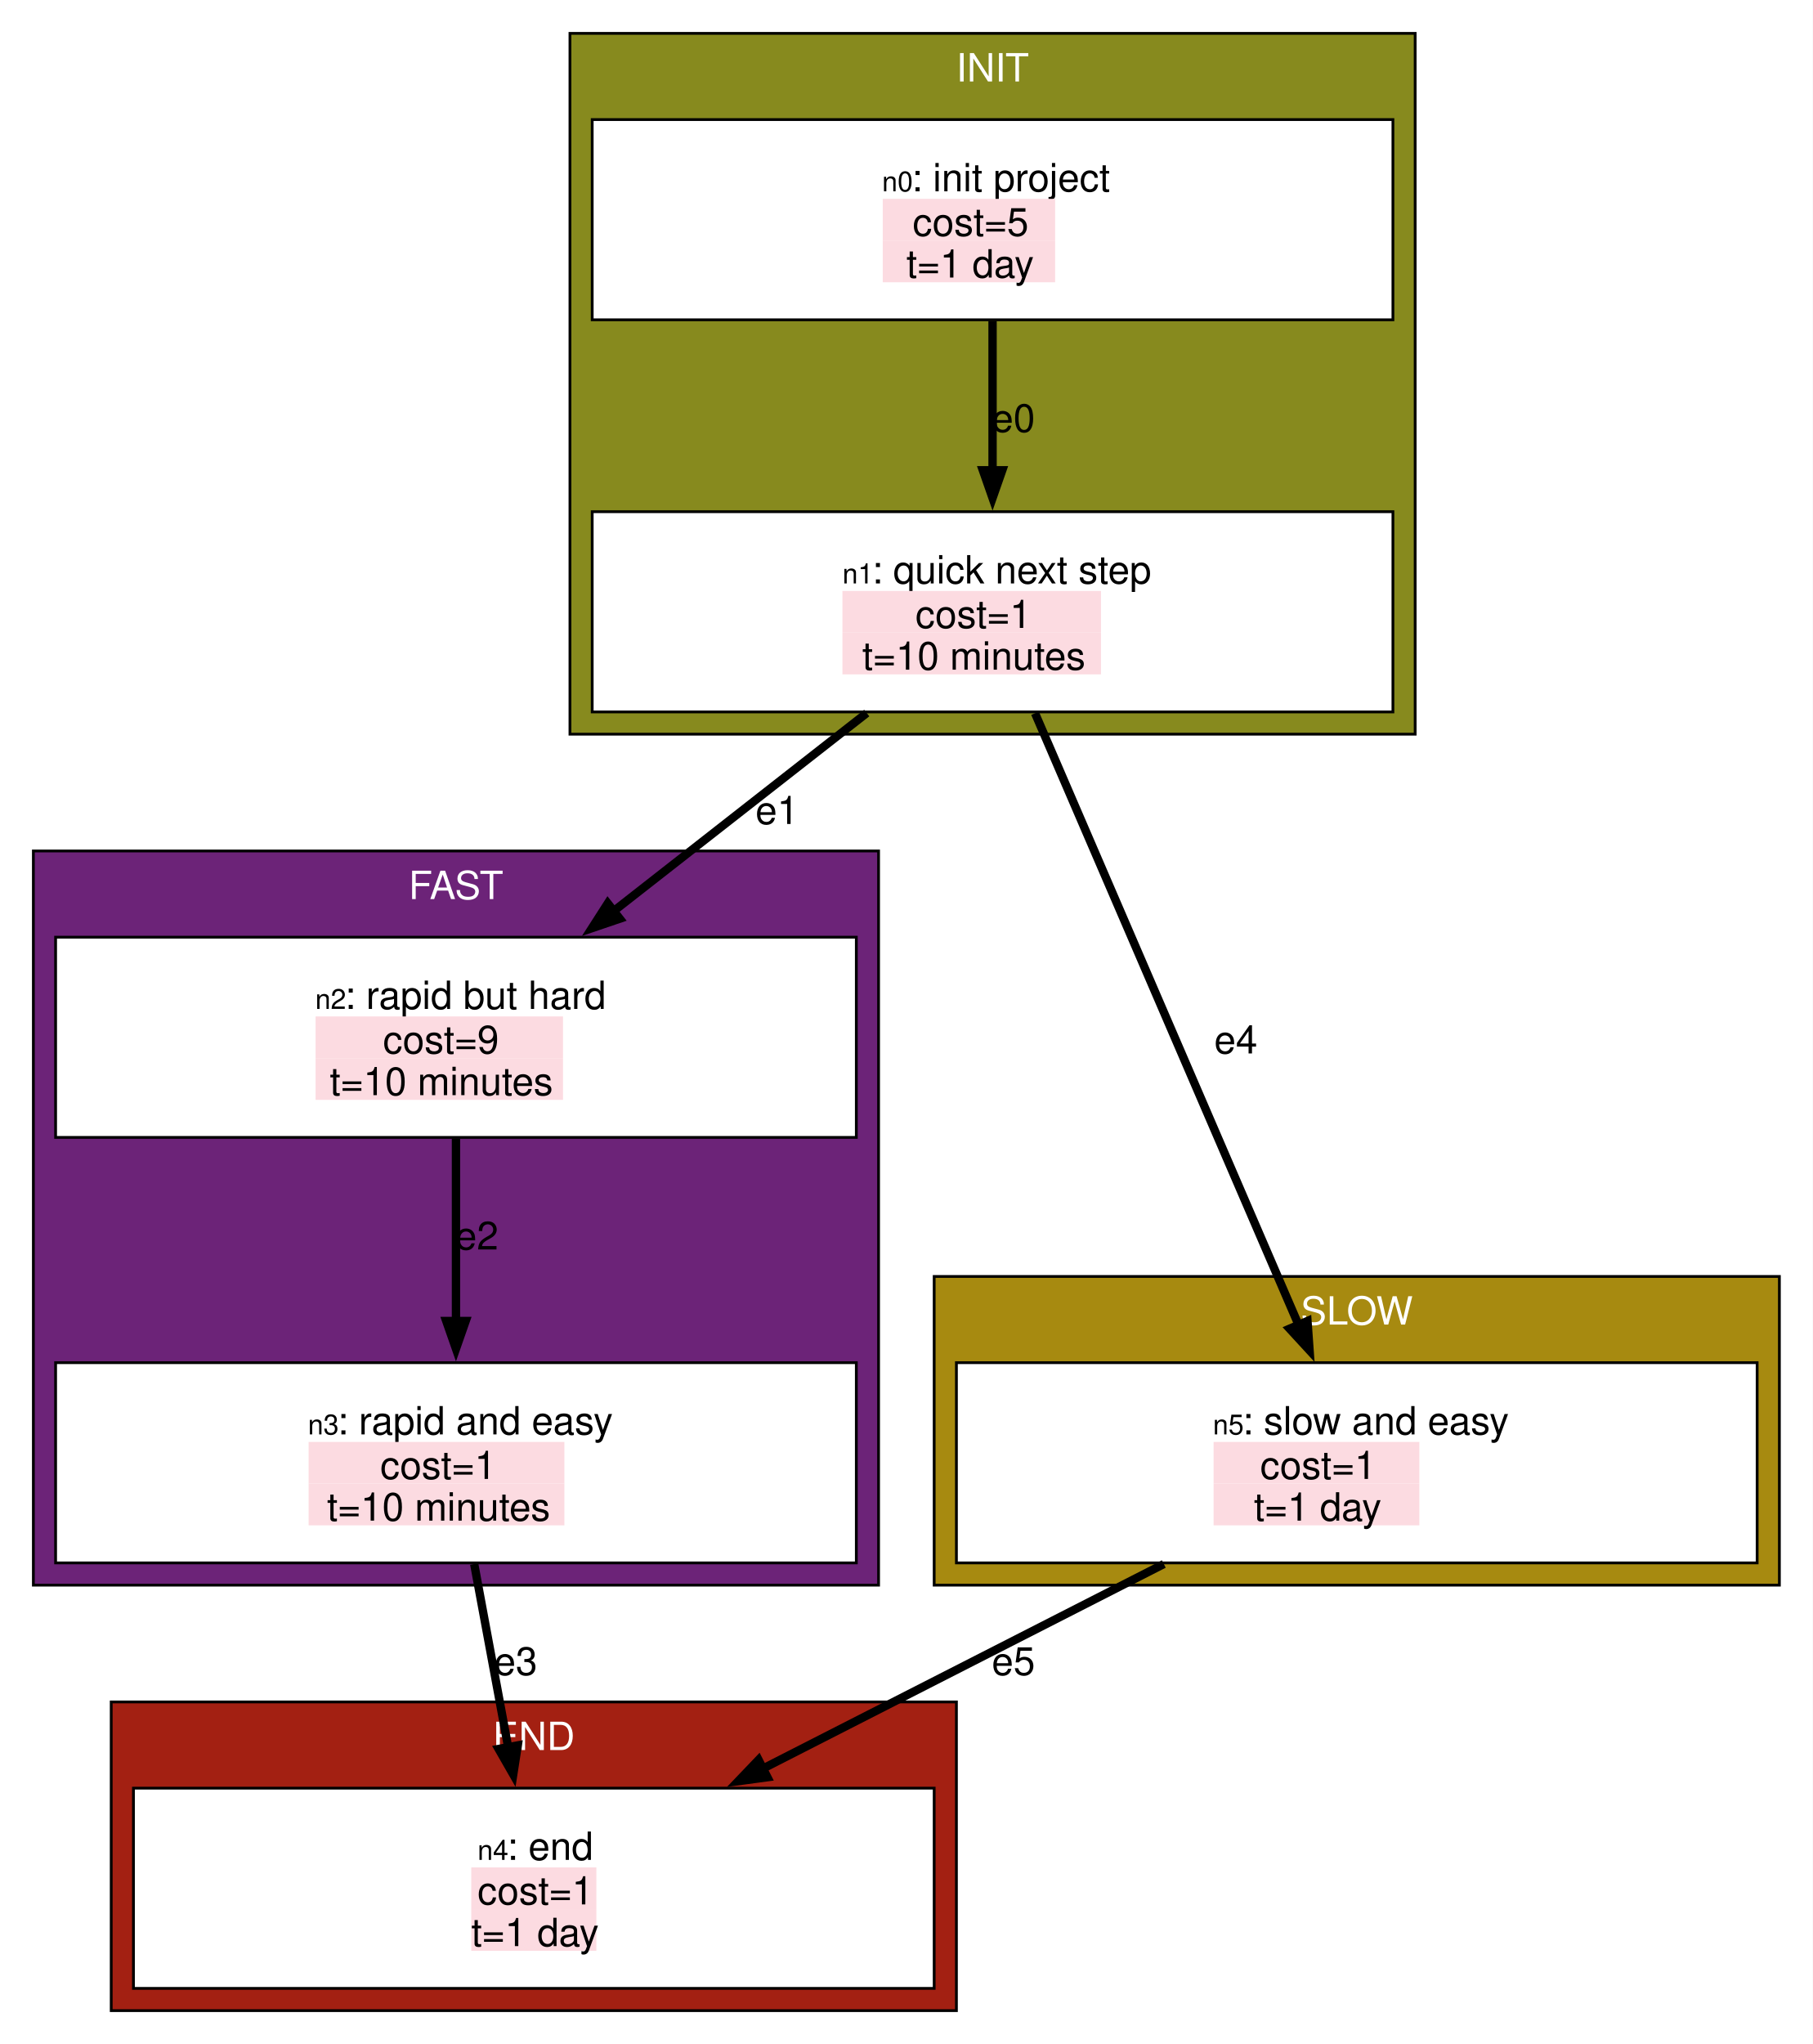
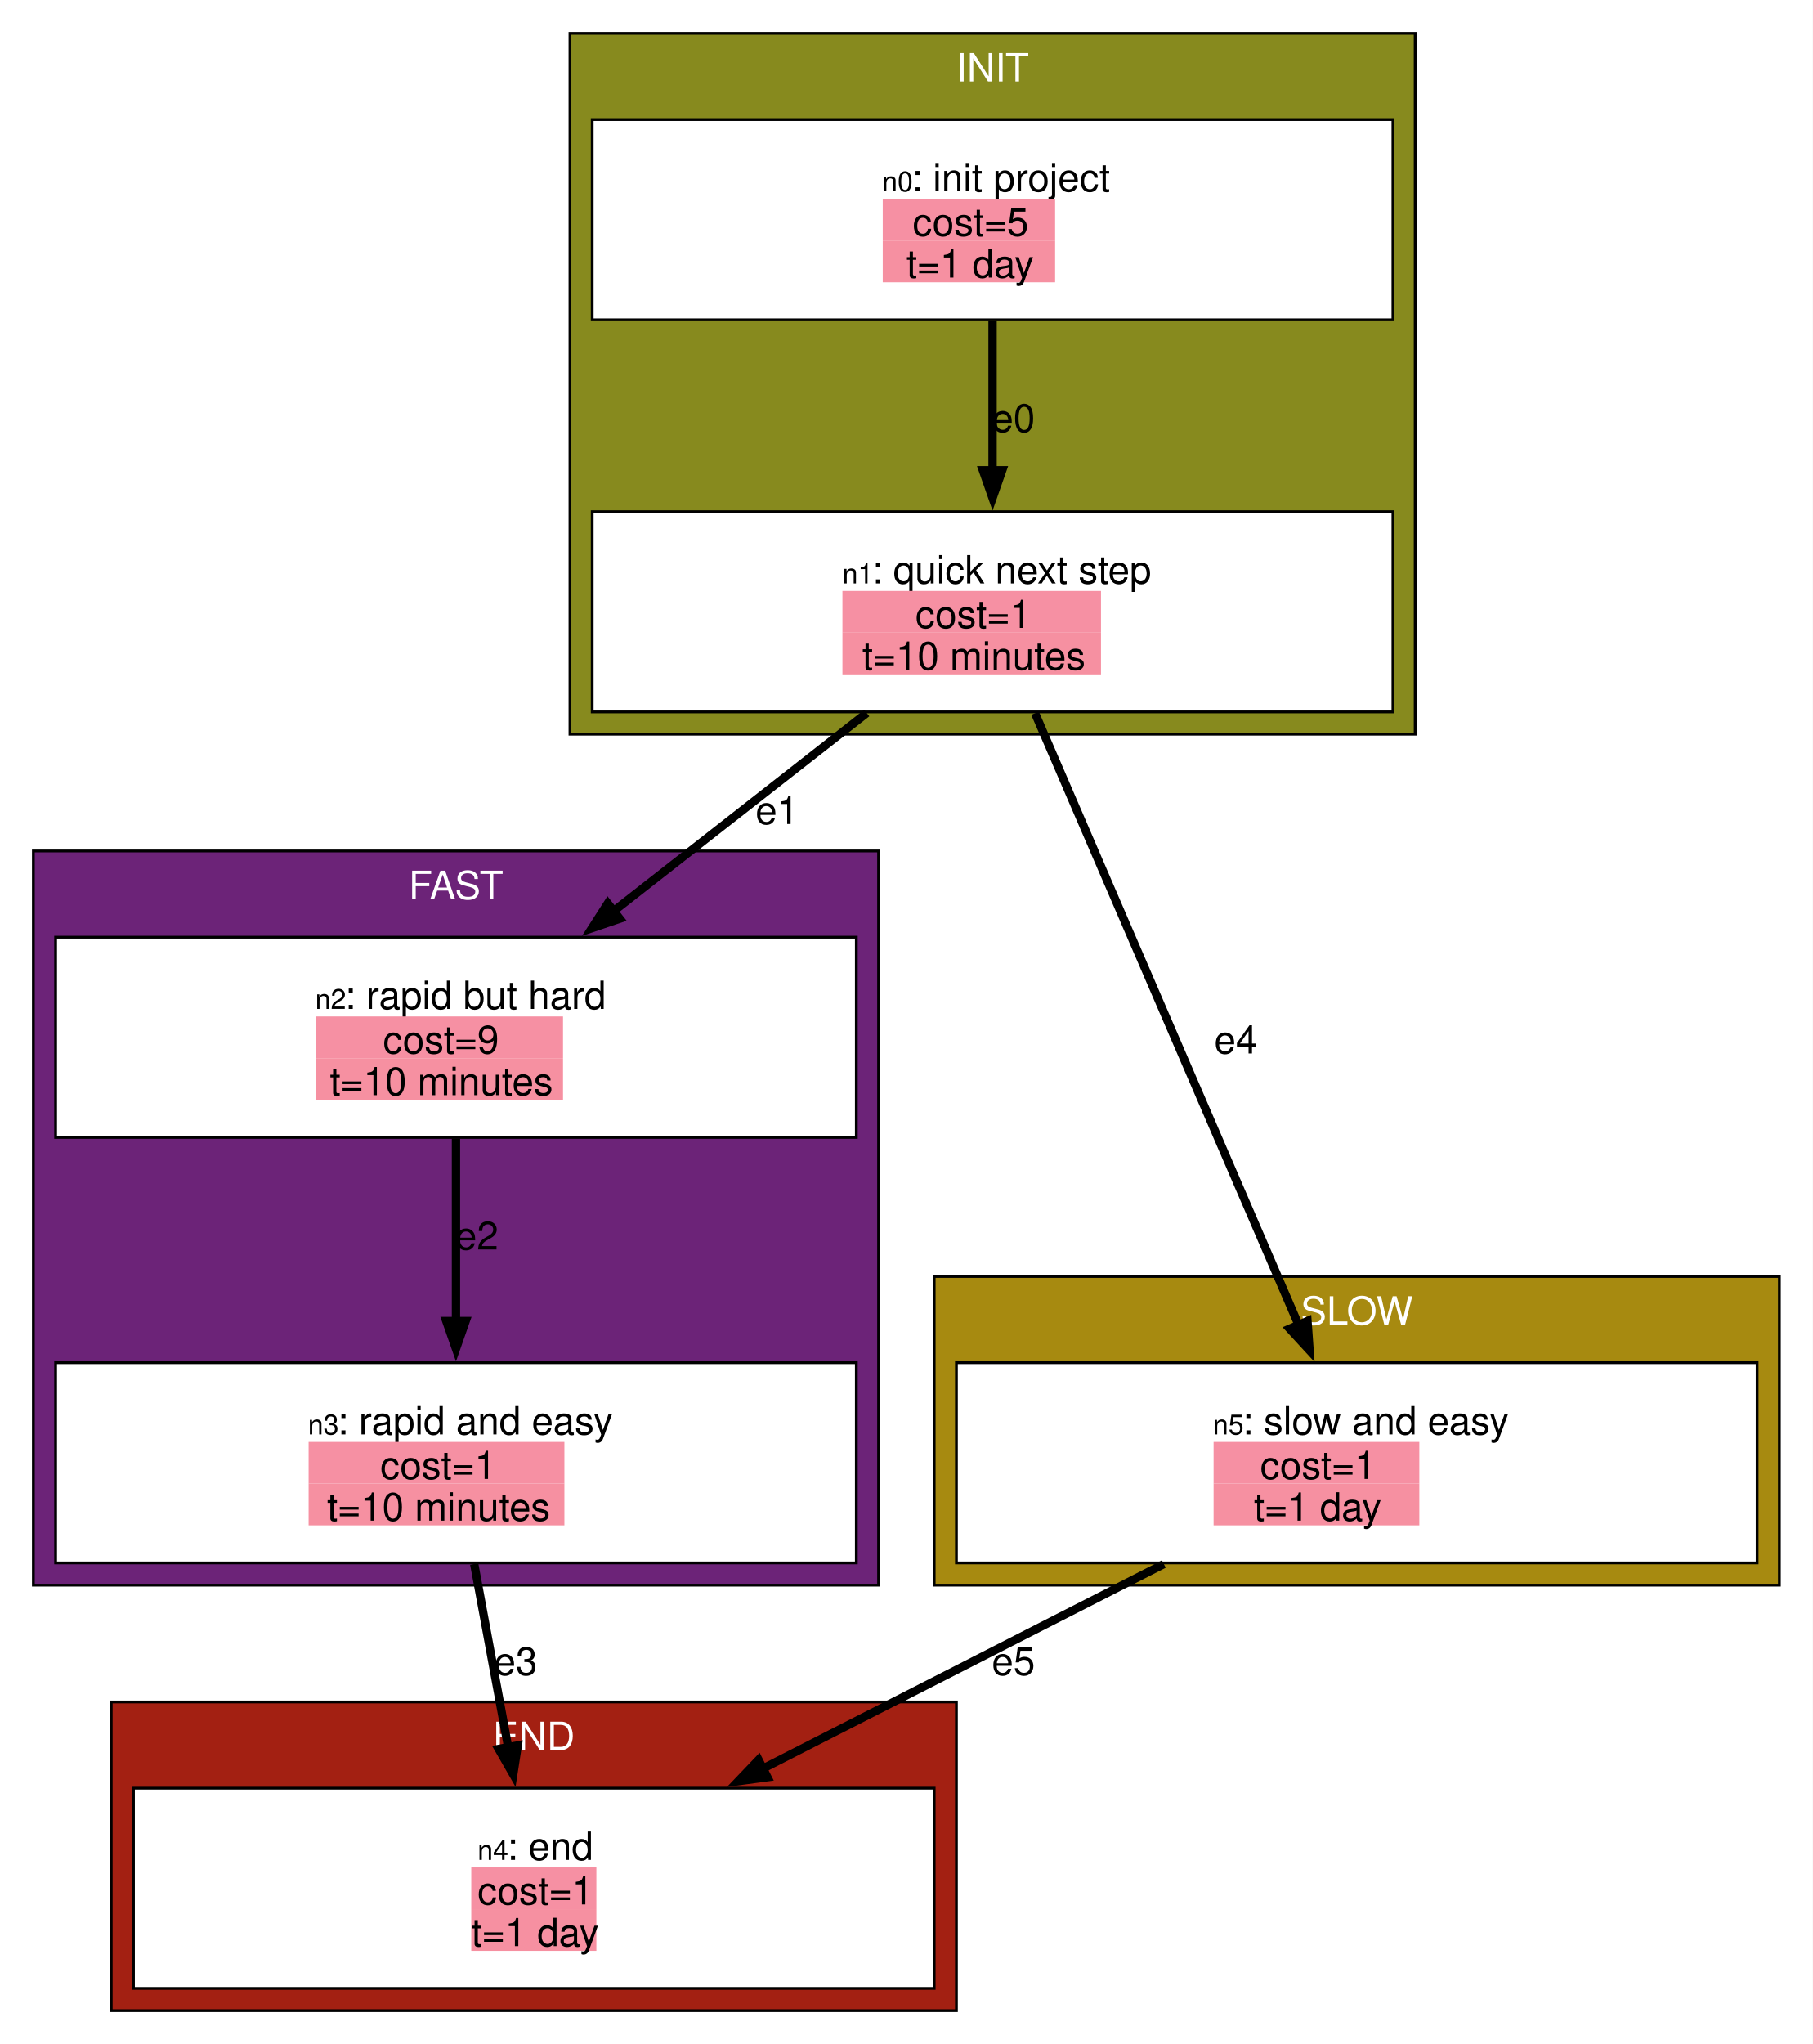
<svg xmlns="http://www.w3.org/2000/svg" width="652pt" height="735pt" viewBox="0.00 0.00 652.00 735.00">
  <g id="graph0" class="graph" transform="scale(1 1) rotate(0) translate(4 731)">
    <polygon fill="white" stroke="none" points="-4,4 -4,-731 648,-731 648,4 -4,4" />
    <g id="clust1" class="cluster">
      <polygon fill="#a32012" stroke="black" points="36,-8 36,-119 340,-119 340,-8 36,-8" />
      <text text-anchor="middle" x="188" y="-101.7" font-family="Helvetica,sans-Serif" font-size="14.00" fill="#ffffff">END</text>
    </g>
    <g id="clust2" class="cluster">
      <polygon fill="#6c2378" stroke="black" points="8,-161 8,-425 312,-425 312,-161 8,-161" />
      <text text-anchor="middle" x="160" y="-407.7" font-family="Helvetica,sans-Serif" font-size="14.00" fill="#ffffff">FAST</text>
    </g>
    <g id="clust3" class="cluster">
      <polygon fill="#878a1e" stroke="black" points="201,-467 201,-719 505,-719 505,-467 201,-467" />
      <text text-anchor="middle" x="353" y="-701.7" font-family="Helvetica,sans-Serif" font-size="14.00" fill="#ffffff">INIT</text>
    </g>
    <g id="clust4" class="cluster">
      <polygon fill="#a78a10" stroke="black" points="332,-161 332,-272 636,-272 636,-161 332,-161" />
      <text text-anchor="middle" x="484" y="-254.7" font-family="Helvetica,sans-Serif" font-size="14.00" fill="#ffffff">SLOW</text>
    </g>
    <g id="node1" class="node">
      <polygon fill="#ffffff" stroke="black" points="332,-88 44,-88 44,-16 332,-16 332,-88" />
      <text text-anchor="start" x="167.75" y="-62.2" font-family="Helvetica,sans-Serif" font-size="10.00">n4</text>
      <text text-anchor="start" x="178.25" y="-62.2" font-family="Helvetica,sans-Serif" font-size="14.00">: end</text>
-       <polygon fill="#fcdbe1" stroke="none" points="165.5,-44.5 165.5,-59.5 210.5,-59.5 210.5,-44.5 165.5,-44.5" />
+       <polygon fill="#f690a3" stroke="none" points="165.5,-44.5 165.5,-59.5 210.5,-59.5 210.5,-44.5 165.5,-44.5" />
      <text text-anchor="start" x="167.75" y="-46.2" font-family="Helvetica,sans-Serif" font-size="14.00">cost=1</text>
-       <polygon fill="#fcdbe1" stroke="none" points="165.5,-29.5 165.5,-44.5 210.5,-44.5 210.5,-29.5 165.5,-29.5" />
+       <polygon fill="#f690a1" stroke="none" points="165.5,-29.5 165.5,-44.5 210.5,-44.5 210.5,-29.5 165.5,-29.5" />
      <text text-anchor="start" x="165.5" y="-31.2" font-family="Helvetica,sans-Serif" font-size="14.00">t=1 day</text>
    </g>
    <g id="node2" class="node">
      <polygon fill="#ffffff" stroke="black" points="304,-394 16,-394 16,-322 304,-322 304,-394" />
      <text text-anchor="start" x="109.38" y="-368.2" font-family="Helvetica,sans-Serif" font-size="10.00">n2</text>
      <text text-anchor="start" x="119.88" y="-368.2" font-family="Helvetica,sans-Serif" font-size="14.00">: rapid but hard</text>
-       <polygon fill="#fcdbe1" stroke="none" points="109.5,-350.5 109.5,-365.5 198.5,-365.5 198.5,-350.5 109.5,-350.5" />
+       <polygon fill="#f690a3" stroke="none" points="109.5,-350.5 109.5,-365.5 198.5,-365.5 198.5,-350.5 109.5,-350.5" />
      <text text-anchor="start" x="133.75" y="-352.2" font-family="Helvetica,sans-Serif" font-size="14.00">cost=9</text>
-       <polygon fill="#fcdbe1" stroke="none" points="109.5,-335.5 109.5,-350.5 198.5,-350.5 198.5,-335.5 109.5,-335.5" />
+       <polygon fill="#f690a1" stroke="none" points="109.5,-335.5 109.5,-350.5 198.5,-350.5 198.5,-335.5 109.5,-335.5" />
      <text text-anchor="start" x="114.62" y="-337.2" font-family="Helvetica,sans-Serif" font-size="14.00">t=10 minutes</text>
    </g>
    <g id="node3" class="node">
      <polygon fill="#ffffff" stroke="black" points="304,-241 16,-241 16,-169 304,-169 304,-241" />
      <text text-anchor="start" x="106.75" y="-215.2" font-family="Helvetica,sans-Serif" font-size="10.00">n3</text>
      <text text-anchor="start" x="117.25" y="-215.2" font-family="Helvetica,sans-Serif" font-size="14.00">: rapid and easy</text>
-       <polygon fill="#fcdbe1" stroke="none" points="107,-197.5 107,-212.5 199,-212.5 199,-197.5 107,-197.5" />
+       <polygon fill="#f690a3" stroke="none" points="107,-197.5 107,-212.5 199,-212.5 199,-197.5 107,-197.5" />
      <text text-anchor="start" x="132.75" y="-199.2" font-family="Helvetica,sans-Serif" font-size="14.00">cost=1</text>
-       <polygon fill="#fcdbe1" stroke="none" points="107,-182.5 107,-197.5 199,-197.5 199,-182.5 107,-182.5" />
+       <polygon fill="#f690a1" stroke="none" points="107,-182.5 107,-197.5 199,-197.5 199,-182.5 107,-182.5" />
      <text text-anchor="start" x="113.62" y="-184.2" font-family="Helvetica,sans-Serif" font-size="14.00">t=10 minutes</text>
    </g>
    <g id="edge3" class="edge">
      <path fill="none" stroke="#000000" stroke-width="3" d="M160,-321.6C160,-301.98 160,-277.27 160,-255.74" />
      <polygon fill="#000000" stroke="#000000" stroke-width="3" points="163.5,-255.98 160,-245.98 156.5,-255.98 163.5,-255.98" />
      <text text-anchor="middle" x="167.5" y="-281.7" font-family="Helvetica,sans-Serif" font-size="14.00">e2</text>
    </g>
    <g id="edge4" class="edge">
      <path fill="none" stroke="#000000" stroke-width="3" d="M166.56,-168.6C170.22,-148.88 174.83,-124.03 178.83,-102.43" />
      <polygon fill="#000000" stroke="#000000" stroke-width="3" points="182.22,-103.38 180.6,-92.91 175.34,-102.1 182.22,-103.38" />
      <text text-anchor="middle" x="181.5" y="-128.7" font-family="Helvetica,sans-Serif" font-size="14.00">e3</text>
    </g>
    <g id="node4" class="node">
      <polygon fill="#ffffff" stroke="black" points="497,-688 209,-688 209,-616 497,-616 497,-688" />
      <text text-anchor="start" x="313.25" y="-662.2" font-family="Helvetica,sans-Serif" font-size="10.00">n0</text>
      <text text-anchor="start" x="323.75" y="-662.2" font-family="Helvetica,sans-Serif" font-size="14.00">: init project</text>
-       <polygon fill="#fcdbe1" stroke="none" points="313.5,-644.5 313.5,-659.5 375.5,-659.5 375.5,-644.5 313.5,-644.5" />
+       <polygon fill="#f690a3" stroke="none" points="313.5,-644.5 313.5,-659.5 375.5,-659.5 375.5,-644.5 313.5,-644.5" />
      <text text-anchor="start" x="324.25" y="-646.2" font-family="Helvetica,sans-Serif" font-size="14.00">cost=5</text>
-       <polygon fill="#fcdbe1" stroke="none" points="313.5,-629.5 313.5,-644.5 375.5,-644.5 375.5,-629.5 313.5,-629.5" />
+       <polygon fill="#f690a1" stroke="none" points="313.5,-629.5 313.5,-644.5 375.5,-644.5 375.5,-629.5 313.5,-629.5" />
      <text text-anchor="start" x="322" y="-631.2" font-family="Helvetica,sans-Serif" font-size="14.00">t=1 day</text>
    </g>
    <g id="node5" class="node">
      <polygon fill="#ffffff" stroke="black" points="497,-547 209,-547 209,-475 497,-475 497,-547" />
      <text text-anchor="start" x="299" y="-521.2" font-family="Helvetica,sans-Serif" font-size="10.00">n1</text>
      <text text-anchor="start" x="309.5" y="-521.2" font-family="Helvetica,sans-Serif" font-size="14.00">: quick next step</text>
-       <polygon fill="#fcdbe1" stroke="none" points="299,-503.5 299,-518.5 392,-518.5 392,-503.5 299,-503.5" />
+       <polygon fill="#f690a3" stroke="none" points="299,-503.5 299,-518.5 392,-518.5 392,-503.5 299,-503.5" />
      <text text-anchor="start" x="325.25" y="-505.2" font-family="Helvetica,sans-Serif" font-size="14.00">cost=1</text>
-       <polygon fill="#fcdbe1" stroke="none" points="299,-488.5 299,-503.5 392,-503.5 392,-488.5 299,-488.5" />
+       <polygon fill="#f690a1" stroke="none" points="299,-488.5 299,-503.5 392,-503.5 392,-488.5 299,-488.5" />
      <text text-anchor="start" x="306.12" y="-490.2" font-family="Helvetica,sans-Serif" font-size="14.00">t=10 minutes</text>
    </g>
    <g id="edge1" class="edge">
      <path fill="none" stroke="#000000" stroke-width="3" d="M353,-615.56C353,-599.23 353,-579.55 353,-561.76" />
      <polygon fill="#000000" stroke="#000000" stroke-width="3" points="356.5,-561.91 353,-551.91 349.5,-561.91 356.5,-561.91" />
      <text text-anchor="middle" x="360.5" y="-575.7" font-family="Helvetica,sans-Serif" font-size="14.00">e0</text>
    </g>
    <g id="edge2" class="edge">
      <path fill="none" stroke="#000000" stroke-width="3" d="M307.75,-474.6C280.5,-453.28 245.58,-425.96 216.53,-403.23" />
      <polygon fill="#000000" stroke="#000000" stroke-width="3" points="218.91,-400.65 208.88,-397.24 214.6,-406.16 218.91,-400.65" />
      <text text-anchor="middle" x="275.5" y="-434.7" font-family="Helvetica,sans-Serif" font-size="14.00">e1</text>
    </g>
    <g id="node6" class="node">
      <polygon fill="#ffffff" stroke="black" points="628,-241 340,-241 340,-169 628,-169 628,-241" />
      <text text-anchor="start" x="432.25" y="-215.2" font-family="Helvetica,sans-Serif" font-size="10.00">n5</text>
      <text text-anchor="start" x="442.75" y="-215.2" font-family="Helvetica,sans-Serif" font-size="14.00">: slow and easy</text>
-       <polygon fill="#fcdbe1" stroke="none" points="432.5,-197.5 432.5,-212.5 506.5,-212.5 506.5,-197.5 432.5,-197.5" />
+       <polygon fill="#f690a3" stroke="none" points="432.5,-197.5 432.5,-212.5 506.5,-212.5 506.5,-197.5 432.5,-197.5" />
      <text text-anchor="start" x="449.25" y="-199.2" font-family="Helvetica,sans-Serif" font-size="14.00">cost=1</text>
-       <polygon fill="#fcdbe1" stroke="none" points="432.5,-182.5 432.5,-197.5 506.5,-197.5 506.5,-182.5 432.5,-182.5" />
+       <polygon fill="#f690a1" stroke="none" points="432.5,-182.5 432.5,-197.5 506.5,-197.5 506.5,-182.5 432.5,-182.5" />
      <text text-anchor="start" x="447" y="-184.2" font-family="Helvetica,sans-Serif" font-size="14.00">t=1 day</text>
    </g>
    <g id="edge5" class="edge">
      <path fill="none" stroke="#000000" stroke-width="3" d="M368.28,-474.53C391.75,-420.07 436.71,-315.74 463.15,-254.38" />
      <polygon fill="#000000" stroke="#000000" stroke-width="3" points="466.27,-255.98 467.02,-245.41 459.84,-253.21 466.27,-255.98" />
      <text text-anchor="middle" x="440.5" y="-352.2" font-family="Helvetica,sans-Serif" font-size="14.00">e4</text>
    </g>
    <g id="edge6" class="edge">
      <path fill="none" stroke="#000000" stroke-width="3" d="M414.6,-168.6C371.43,-146.57 315.69,-118.14 270.29,-94.98" />
      <polygon fill="#000000" stroke="#000000" stroke-width="3" points="272.02,-91.93 261.52,-90.51 268.84,-98.17 272.02,-91.93" />
      <text text-anchor="middle" x="360.5" y="-128.7" font-family="Helvetica,sans-Serif" font-size="14.00">e5</text>
    </g>
  </g>
</svg>
